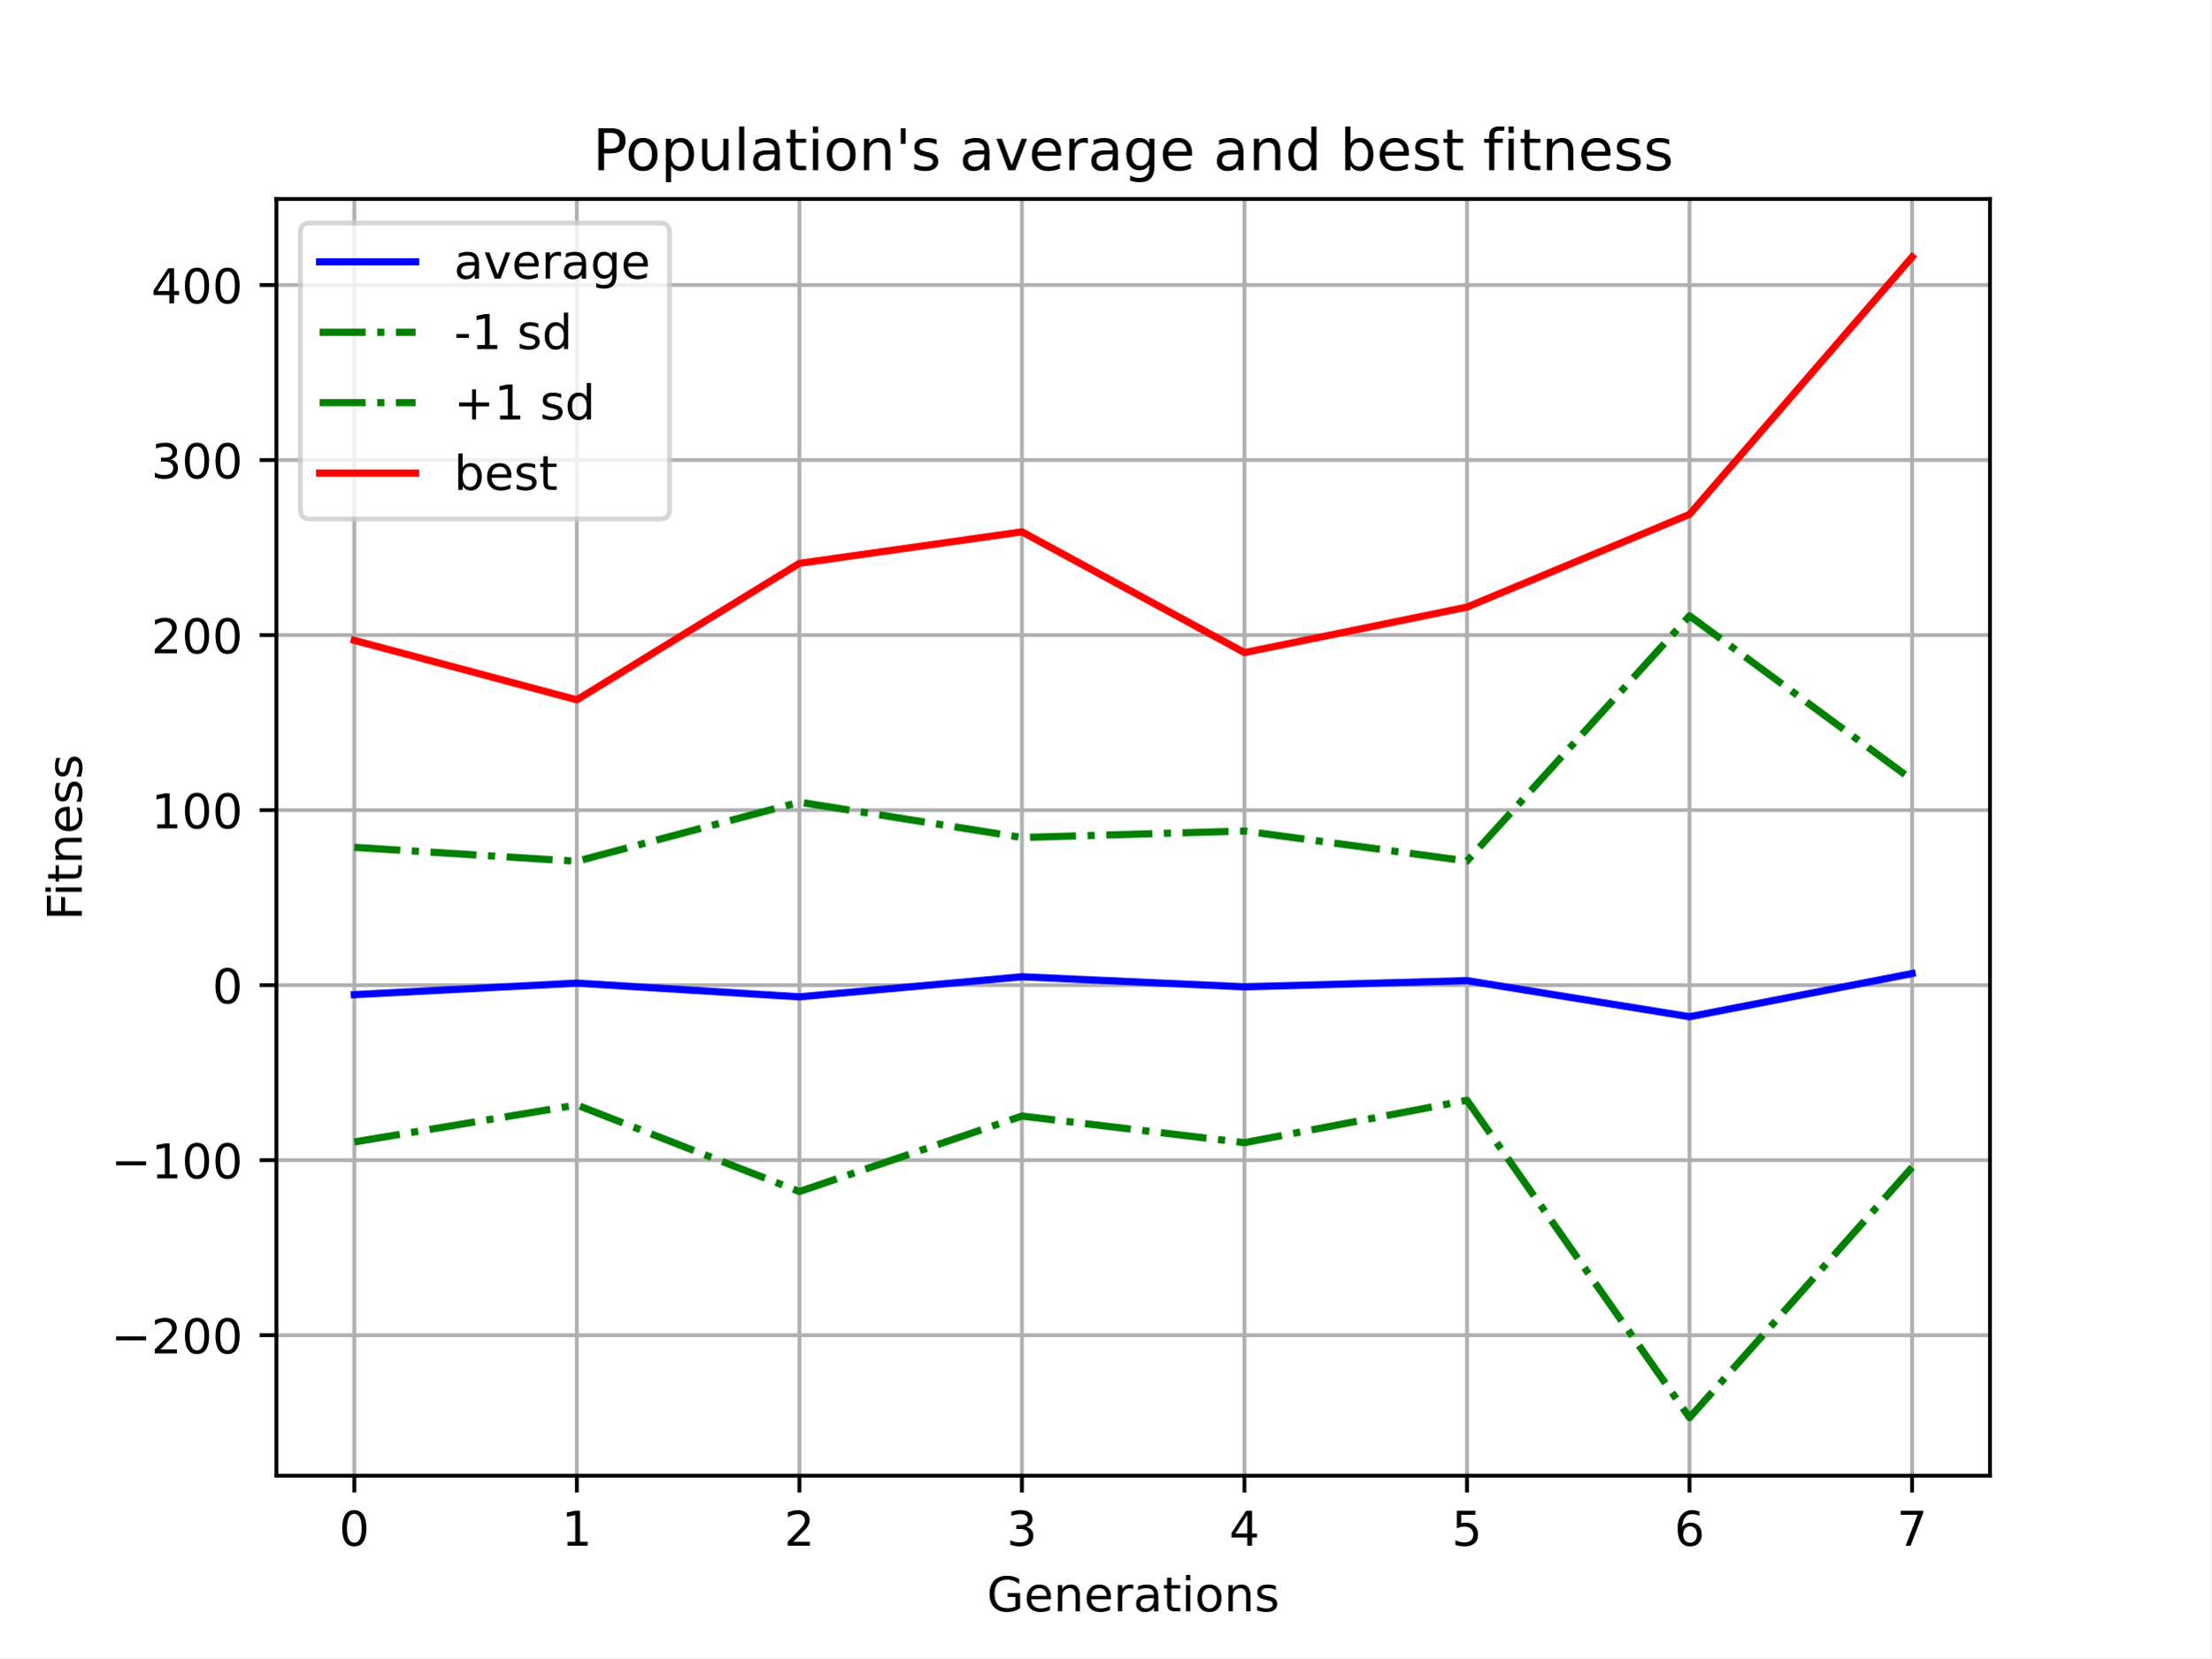
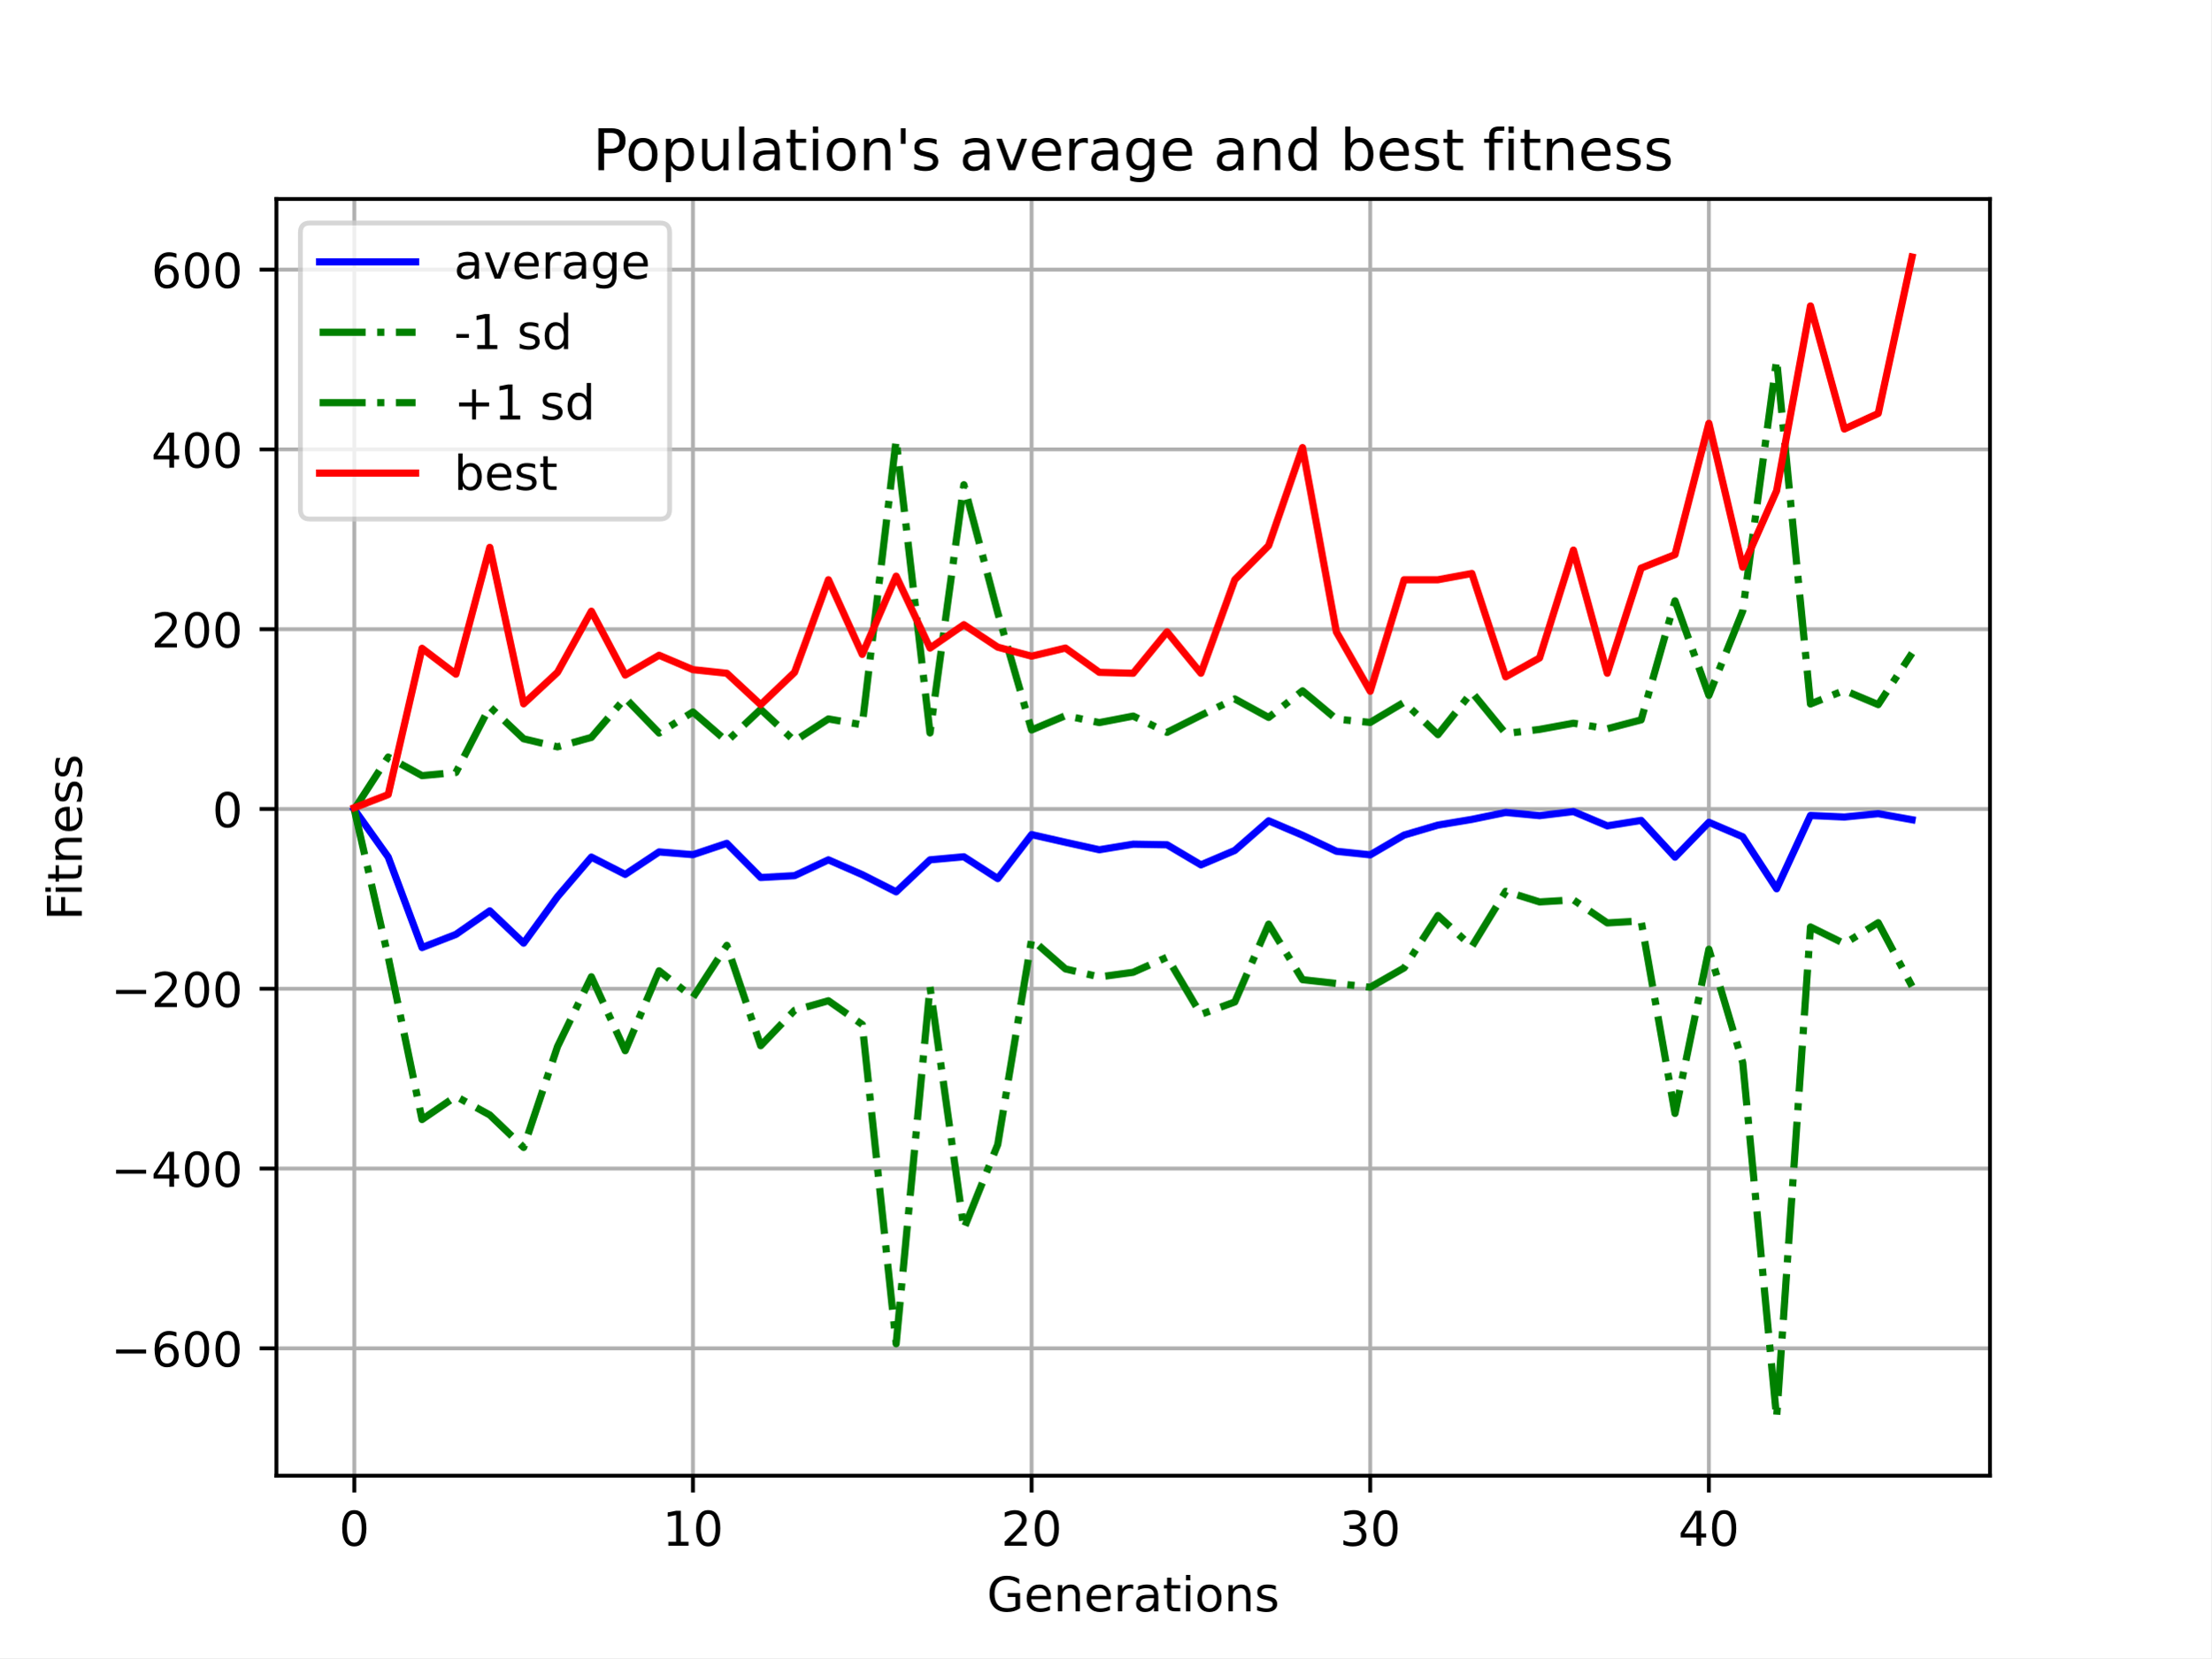
<svg xmlns="http://www.w3.org/2000/svg" xmlns:xlink="http://www.w3.org/1999/xlink" width="460.8pt" height="345.6pt" viewBox="0 0 460.8 345.6" version="1.1">
  <defs>
    <style type="text/css">*{stroke-linejoin: round; stroke-linecap: butt}</style>
  </defs>
  <g id="figure_1">
    <g id="patch_1">
      <path d="M 0 345.6  L 460.8 345.6  L 460.8 0  L 0 0  z " style="fill: #ffffff" />
    </g>
    <g id="axes_1">
      <g id="patch_2">
        <path d="M 57.6 307.584  L 414.72 307.584  L 414.72 41.472  L 57.6 41.472  z " style="fill: #ffffff" />
      </g>
      <g id="matplotlib.axis_1">
        <g id="xtick_1">
          <g id="line2d_1">
-             <path d="M 73.833 307.584  L 73.833 41.472  " clip-path="url(#pf010089729)" style="fill: none; stroke: #b0b0b0; stroke-width: 0.8; stroke-linecap: square" />
+             <path d="M 73.833 307.584  L 73.833 41.472  " clip-path="url(#pc2c3beed06)" style="fill: none; stroke: #b0b0b0; stroke-width: 0.8; stroke-linecap: square" />
          </g>
          <g id="line2d_2">
            <defs>
-               <path id="m07a73b6339" d="M 0 0  L 0 3.5  " style="stroke: #000000; stroke-width: 0.8" />
-             </defs>
-             <g>
-               <use xlink:href="#m07a73b6339" x="73.833" y="307.584" style="stroke: #000000; stroke-width: 0.8" />
+               <path id="m97ef031570" d="M 0 0  L 0 3.5  " style="stroke: #000000; stroke-width: 0.8" />
+             </defs>
+             <g>
+               <use xlink:href="#m97ef031570" x="73.833" y="307.584" style="stroke: #000000; stroke-width: 0.8" />
            </g>
          </g>
          <g id="text_1">
            <g transform="translate(70.65148 322.1824)scale(0.1 -0.1)">
              <defs>
                <path id="DejaVuSans-30" d="M 2034 4250  Q 1547 4250 1301 3770  Q 1056 3291 1056 2328  Q 1056 1369 1301 889  Q 1547 409 2034 409  Q 2525 409 2770 889  Q 3016 1369 3016 2328  Q 3016 3291 2770 3770  Q 2525 4250 2034 4250  z M 2034 4750  Q 2819 4750 3233 4129  Q 3647 3509 3647 2328  Q 3647 1150 3233 529  Q 2819 -91 2034 -91  Q 1250 -91 836 529  Q 422 1150 422 2328  Q 422 3509 836 4129  Q 1250 4750 2034 4750  z " transform="scale(0.015625)" />
              </defs>
              <use xlink:href="#DejaVuSans-30" />
            </g>
          </g>
        </g>
        <g id="xtick_2">
          <g id="line2d_3">
-             <path d="M 120.212 307.584  L 120.212 41.472  " clip-path="url(#pf010089729)" style="fill: none; stroke: #b0b0b0; stroke-width: 0.8; stroke-linecap: square" />
+             <path d="M 144.41 307.584  L 144.41 41.472  " clip-path="url(#pc2c3beed06)" style="fill: none; stroke: #b0b0b0; stroke-width: 0.8; stroke-linecap: square" />
          </g>
          <g id="line2d_4">
            <g>
-               <use xlink:href="#m07a73b6339" x="120.212" y="307.584" style="stroke: #000000; stroke-width: 0.8" />
+               <use xlink:href="#m97ef031570" x="144.41" y="307.584" style="stroke: #000000; stroke-width: 0.8" />
            </g>
          </g>
          <g id="text_2">
-             <g transform="translate(117.0307 322.1824)scale(0.1 -0.1)">
+             <g transform="translate(138.0473 322.1824)scale(0.1 -0.1)">
              <defs>
                <path id="DejaVuSans-31" d="M 794 531  L 1825 531  L 1825 4091  L 703 3866  L 703 4441  L 1819 4666  L 2450 4666  L 2450 531  L 3481 531  L 3481 0  L 794 0  L 794 531  z " transform="scale(0.015625)" />
              </defs>
              <use xlink:href="#DejaVuSans-31" />
+               <use xlink:href="#DejaVuSans-30" x="63.623" />
            </g>
          </g>
        </g>
        <g id="xtick_3">
          <g id="line2d_5">
-             <path d="M 166.591 307.584  L 166.591 41.472  " clip-path="url(#pf010089729)" style="fill: none; stroke: #b0b0b0; stroke-width: 0.8; stroke-linecap: square" />
+             <path d="M 214.987 307.584  L 214.987 41.472  " clip-path="url(#pc2c3beed06)" style="fill: none; stroke: #b0b0b0; stroke-width: 0.8; stroke-linecap: square" />
          </g>
          <g id="line2d_6">
            <g>
-               <use xlink:href="#m07a73b6339" x="166.591" y="307.584" style="stroke: #000000; stroke-width: 0.8" />
+               <use xlink:href="#m97ef031570" x="214.987" y="307.584" style="stroke: #000000; stroke-width: 0.8" />
            </g>
          </g>
          <g id="text_3">
-             <g transform="translate(163.4099 322.1824)scale(0.1 -0.1)">
+             <g transform="translate(208.6244 322.1824)scale(0.1 -0.1)">
              <defs>
                <path id="DejaVuSans-32" d="M 1228 531  L 3431 531  L 3431 0  L 469 0  L 469 531  Q 828 903 1448 1529  Q 2069 2156 2228 2338  Q 2531 2678 2651 2914  Q 2772 3150 2772 3378  Q 2772 3750 2511 3984  Q 2250 4219 1831 4219  Q 1534 4219 1204 4116  Q 875 4013 500 3803  L 500 4441  Q 881 4594 1212 4672  Q 1544 4750 1819 4750  Q 2544 4750 2975 4387  Q 3406 4025 3406 3419  Q 3406 3131 3298 2873  Q 3191 2616 2906 2266  Q 2828 2175 2409 1742  Q 1991 1309 1228 531  z " transform="scale(0.015625)" />
              </defs>
              <use xlink:href="#DejaVuSans-32" />
+               <use xlink:href="#DejaVuSans-30" x="63.623" />
            </g>
          </g>
        </g>
        <g id="xtick_4">
          <g id="line2d_7">
-             <path d="M 212.97 307.584  L 212.97 41.472  " clip-path="url(#pf010089729)" style="fill: none; stroke: #b0b0b0; stroke-width: 0.8; stroke-linecap: square" />
+             <path d="M 285.564 307.584  L 285.564 41.472  " clip-path="url(#pc2c3beed06)" style="fill: none; stroke: #b0b0b0; stroke-width: 0.8; stroke-linecap: square" />
          </g>
          <g id="line2d_8">
            <g>
-               <use xlink:href="#m07a73b6339" x="212.97" y="307.584" style="stroke: #000000; stroke-width: 0.8" />
+               <use xlink:href="#m97ef031570" x="285.564" y="307.584" style="stroke: #000000; stroke-width: 0.8" />
            </g>
          </g>
          <g id="text_4">
-             <g transform="translate(209.7891 322.1824)scale(0.1 -0.1)">
+             <g transform="translate(279.2015 322.1824)scale(0.1 -0.1)">
              <defs>
                <path id="DejaVuSans-33" d="M 2597 2516  Q 3050 2419 3304 2112  Q 3559 1806 3559 1356  Q 3559 666 3084 287  Q 2609 -91 1734 -91  Q 1441 -91 1130 -33  Q 819 25 488 141  L 488 750  Q 750 597 1062 519  Q 1375 441 1716 441  Q 2309 441 2620 675  Q 2931 909 2931 1356  Q 2931 1769 2642 2001  Q 2353 2234 1838 2234  L 1294 2234  L 1294 2753  L 1863 2753  Q 2328 2753 2575 2939  Q 2822 3125 2822 3475  Q 2822 3834 2567 4026  Q 2313 4219 1838 4219  Q 1578 4219 1281 4162  Q 984 4106 628 3988  L 628 4550  Q 988 4650 1302 4700  Q 1616 4750 1894 4750  Q 2613 4750 3031 4423  Q 3450 4097 3450 3541  Q 3450 3153 3228 2886  Q 3006 2619 2597 2516  z " transform="scale(0.015625)" />
              </defs>
              <use xlink:href="#DejaVuSans-33" />
+               <use xlink:href="#DejaVuSans-30" x="63.623" />
            </g>
          </g>
        </g>
        <g id="xtick_5">
          <g id="line2d_9">
-             <path d="M 259.35 307.584  L 259.35 41.472  " clip-path="url(#pf010089729)" style="fill: none; stroke: #b0b0b0; stroke-width: 0.8; stroke-linecap: square" />
+             <path d="M 356.141 307.584  L 356.141 41.472  " clip-path="url(#pc2c3beed06)" style="fill: none; stroke: #b0b0b0; stroke-width: 0.8; stroke-linecap: square" />
          </g>
          <g id="line2d_10">
            <g>
-               <use xlink:href="#m07a73b6339" x="259.35" y="307.584" style="stroke: #000000; stroke-width: 0.8" />
+               <use xlink:href="#m97ef031570" x="356.141" y="307.584" style="stroke: #000000; stroke-width: 0.8" />
            </g>
          </g>
          <g id="text_5">
-             <g transform="translate(256.1684 322.1824)scale(0.1 -0.1)">
+             <g transform="translate(349.7785 322.1824)scale(0.1 -0.1)">
              <defs>
                <path id="DejaVuSans-34" d="M 2419 4116  L 825 1625  L 2419 1625  L 2419 4116  z M 2253 4666  L 3047 4666  L 3047 1625  L 3713 1625  L 3713 1100  L 3047 1100  L 3047 0  L 2419 0  L 2419 1100  L 313 1100  L 313 1709  L 2253 4666  z " transform="scale(0.015625)" />
              </defs>
              <use xlink:href="#DejaVuSans-34" />
-             </g>
-           </g>
-         </g>
-         <g id="xtick_6">
-           <g id="line2d_11">
-             <path d="M 305.729 307.584  L 305.729 41.472  " clip-path="url(#pf010089729)" style="fill: none; stroke: #b0b0b0; stroke-width: 0.8; stroke-linecap: square" />
-           </g>
-           <g id="line2d_12">
-             <g>
-               <use xlink:href="#m07a73b6339" x="305.729" y="307.584" style="stroke: #000000; stroke-width: 0.8" />
-             </g>
-           </g>
-           <g id="text_6">
-             <g transform="translate(302.5476 322.1824)scale(0.1 -0.1)">
-               <defs>
-                 <path id="DejaVuSans-35" d="M 691 4666  L 3169 4666  L 3169 4134  L 1269 4134  L 1269 2991  Q 1406 3038 1543 3061  Q 1681 3084 1819 3084  Q 2600 3084 3056 2656  Q 3513 2228 3513 1497  Q 3513 744 3044 326  Q 2575 -91 1722 -91  Q 1428 -91 1123 -41  Q 819 9 494 109  L 494 744  Q 775 591 1075 516  Q 1375 441 1709 441  Q 2250 441 2565 725  Q 2881 1009 2881 1497  Q 2881 1984 2565 2268  Q 2250 2553 1709 2553  Q 1456 2553 1204 2497  Q 953 2441 691 2322  L 691 4666  z " transform="scale(0.015625)" />
-               </defs>
-               <use xlink:href="#DejaVuSans-35" />
-             </g>
-           </g>
-         </g>
-         <g id="xtick_7">
-           <g id="line2d_13">
-             <path d="M 352.108 307.584  L 352.108 41.472  " clip-path="url(#pf010089729)" style="fill: none; stroke: #b0b0b0; stroke-width: 0.8; stroke-linecap: square" />
-           </g>
-           <g id="line2d_14">
-             <g>
-               <use xlink:href="#m07a73b6339" x="352.108" y="307.584" style="stroke: #000000; stroke-width: 0.8" />
-             </g>
-           </g>
-           <g id="text_7">
-             <g transform="translate(348.9268 322.1824)scale(0.1 -0.1)">
-               <defs>
-                 <path id="DejaVuSans-36" d="M 2113 2584  Q 1688 2584 1439 2293  Q 1191 2003 1191 1497  Q 1191 994 1439 701  Q 1688 409 2113 409  Q 2538 409 2786 701  Q 3034 994 3034 1497  Q 3034 2003 2786 2293  Q 2538 2584 2113 2584  z M 3366 4563  L 3366 3988  Q 3128 4100 2886 4159  Q 2644 4219 2406 4219  Q 1781 4219 1451 3797  Q 1122 3375 1075 2522  Q 1259 2794 1537 2939  Q 1816 3084 2150 3084  Q 2853 3084 3261 2657  Q 3669 2231 3669 1497  Q 3669 778 3244 343  Q 2819 -91 2113 -91  Q 1303 -91 875 529  Q 447 1150 447 2328  Q 447 3434 972 4092  Q 1497 4750 2381 4750  Q 2619 4750 2861 4703  Q 3103 4656 3366 4563  z " transform="scale(0.015625)" />
-               </defs>
-               <use xlink:href="#DejaVuSans-36" />
-             </g>
-           </g>
-         </g>
-         <g id="xtick_8">
-           <g id="line2d_15">
-             <path d="M 398.487 307.584  L 398.487 41.472  " clip-path="url(#pf010089729)" style="fill: none; stroke: #b0b0b0; stroke-width: 0.8; stroke-linecap: square" />
-           </g>
-           <g id="line2d_16">
-             <g>
-               <use xlink:href="#m07a73b6339" x="398.487" y="307.584" style="stroke: #000000; stroke-width: 0.8" />
-             </g>
-           </g>
-           <g id="text_8">
-             <g transform="translate(395.306 322.1824)scale(0.1 -0.1)">
-               <defs>
-                 <path id="DejaVuSans-37" d="M 525 4666  L 3525 4666  L 3525 4397  L 1831 0  L 1172 0  L 2766 4134  L 525 4134  L 525 4666  z " transform="scale(0.015625)" />
-               </defs>
-               <use xlink:href="#DejaVuSans-37" />
-             </g>
-           </g>
-         </g>
-         <g id="text_9">
+               <use xlink:href="#DejaVuSans-30" x="63.623" />
+             </g>
+           </g>
+         </g>
+         <g id="text_6">
          <g transform="translate(205.6623 335.8606)scale(0.1 -0.1)">
            <defs>
              <path id="DejaVuSans-47" d="M 3809 666  L 3809 1919  L 2778 1919  L 2778 2438  L 4434 2438  L 4434 434  Q 4069 175 3628 42  Q 3188 -91 2688 -91  Q 1594 -91 976 548  Q 359 1188 359 2328  Q 359 3472 976 4111  Q 1594 4750 2688 4750  Q 3144 4750 3555 4637  Q 3966 4525 4313 4306  L 4313 3634  Q 3963 3931 3569 4081  Q 3175 4231 2741 4231  Q 1884 4231 1454 3753  Q 1025 3275 1025 2328  Q 1025 1384 1454 906  Q 1884 428 2741 428  Q 3075 428 3337 486  Q 3600 544 3809 666  z " transform="scale(0.015625)" />
              <path id="DejaVuSans-65" d="M 3597 1894  L 3597 1613  L 953 1613  Q 991 1019 1311 708  Q 1631 397 2203 397  Q 2534 397 2845 478  Q 3156 559 3463 722  L 3463 178  Q 3153 47 2828 -22  Q 2503 -91 2169 -91  Q 1331 -91 842 396  Q 353 884 353 1716  Q 353 2575 817 3079  Q 1281 3584 2069 3584  Q 2775 3584 3186 3129  Q 3597 2675 3597 1894  z M 3022 2063  Q 3016 2534 2758 2815  Q 2500 3097 2075 3097  Q 1594 3097 1305 2825  Q 1016 2553 972 2059  L 3022 2063  z " transform="scale(0.015625)" />
              <path id="DejaVuSans-6e" d="M 3513 2113  L 3513 0  L 2938 0  L 2938 2094  Q 2938 2591 2744 2837  Q 2550 3084 2163 3084  Q 1697 3084 1428 2787  Q 1159 2491 1159 1978  L 1159 0  L 581 0  L 581 3500  L 1159 3500  L 1159 2956  Q 1366 3272 1645 3428  Q 1925 3584 2291 3584  Q 2894 3584 3203 3211  Q 3513 2838 3513 2113  z " transform="scale(0.015625)" />
              <path id="DejaVuSans-72" d="M 2631 2963  Q 2534 3019 2420 3045  Q 2306 3072 2169 3072  Q 1681 3072 1420 2755  Q 1159 2438 1159 1844  L 1159 0  L 581 0  L 581 3500  L 1159 3500  L 1159 2956  Q 1341 3275 1631 3429  Q 1922 3584 2338 3584  Q 2397 3584 2469 3576  Q 2541 3569 2628 3553  L 2631 2963  z " transform="scale(0.015625)" />
              <path id="DejaVuSans-61" d="M 2194 1759  Q 1497 1759 1228 1600  Q 959 1441 959 1056  Q 959 750 1161 570  Q 1363 391 1709 391  Q 2188 391 2477 730  Q 2766 1069 2766 1631  L 2766 1759  L 2194 1759  z M 3341 1997  L 3341 0  L 2766 0  L 2766 531  Q 2569 213 2275 61  Q 1981 -91 1556 -91  Q 1019 -91 701 211  Q 384 513 384 1019  Q 384 1609 779 1909  Q 1175 2209 1959 2209  L 2766 2209  L 2766 2266  Q 2766 2663 2505 2880  Q 2244 3097 1772 3097  Q 1472 3097 1187 3025  Q 903 2953 641 2809  L 641 3341  Q 956 3463 1253 3523  Q 1550 3584 1831 3584  Q 2591 3584 2966 3190  Q 3341 2797 3341 1997  z " transform="scale(0.015625)" />
              <path id="DejaVuSans-74" d="M 1172 4494  L 1172 3500  L 2356 3500  L 2356 3053  L 1172 3053  L 1172 1153  Q 1172 725 1289 603  Q 1406 481 1766 481  L 2356 481  L 2356 0  L 1766 0  Q 1100 0 847 248  Q 594 497 594 1153  L 594 3053  L 172 3053  L 172 3500  L 594 3500  L 594 4494  L 1172 4494  z " transform="scale(0.015625)" />
              <path id="DejaVuSans-69" d="M 603 3500  L 1178 3500  L 1178 0  L 603 0  L 603 3500  z M 603 4863  L 1178 4863  L 1178 4134  L 603 4134  L 603 4863  z " transform="scale(0.015625)" />
              <path id="DejaVuSans-6f" d="M 1959 3097  Q 1497 3097 1228 2736  Q 959 2375 959 1747  Q 959 1119 1226 758  Q 1494 397 1959 397  Q 2419 397 2687 759  Q 2956 1122 2956 1747  Q 2956 2369 2687 2733  Q 2419 3097 1959 3097  z M 1959 3584  Q 2709 3584 3137 3096  Q 3566 2609 3566 1747  Q 3566 888 3137 398  Q 2709 -91 1959 -91  Q 1206 -91 779 398  Q 353 888 353 1747  Q 353 2609 779 3096  Q 1206 3584 1959 3584  z " transform="scale(0.015625)" />
              <path id="DejaVuSans-73" d="M 2834 3397  L 2834 2853  Q 2591 2978 2328 3040  Q 2066 3103 1784 3103  Q 1356 3103 1142 2972  Q 928 2841 928 2578  Q 928 2378 1081 2264  Q 1234 2150 1697 2047  L 1894 2003  Q 2506 1872 2764 1633  Q 3022 1394 3022 966  Q 3022 478 2636 193  Q 2250 -91 1575 -91  Q 1294 -91 989 -36  Q 684 19 347 128  L 347 722  Q 666 556 975 473  Q 1284 391 1588 391  Q 1994 391 2212 530  Q 2431 669 2431 922  Q 2431 1156 2273 1281  Q 2116 1406 1581 1522  L 1381 1569  Q 847 1681 609 1914  Q 372 2147 372 2553  Q 372 3047 722 3315  Q 1072 3584 1716 3584  Q 2034 3584 2315 3537  Q 2597 3491 2834 3397  z " transform="scale(0.015625)" />
            </defs>
            <use xlink:href="#DejaVuSans-47" />
            <use xlink:href="#DejaVuSans-65" x="77.49" />
            <use xlink:href="#DejaVuSans-6e" x="139.014" />
            <use xlink:href="#DejaVuSans-65" x="202.393" />
            <use xlink:href="#DejaVuSans-72" x="263.916" />
            <use xlink:href="#DejaVuSans-61" x="305.029" />
            <use xlink:href="#DejaVuSans-74" x="366.309" />
            <use xlink:href="#DejaVuSans-69" x="405.518" />
            <use xlink:href="#DejaVuSans-6f" x="433.301" />
            <use xlink:href="#DejaVuSans-6e" x="494.482" />
            <use xlink:href="#DejaVuSans-73" x="557.861" />
          </g>
        </g>
      </g>
      <g id="matplotlib.axis_2">
        <g id="ytick_1">
-           <g id="line2d_17">
-             <path d="M 57.6 278.298  L 414.72 278.298  " clip-path="url(#pf010089729)" style="fill: none; stroke: #b0b0b0; stroke-width: 0.8; stroke-linecap: square" />
-           </g>
-           <g id="line2d_18">
-             <defs>
-               <path id="m3a9449337f" d="M 0 0  L -3.5 0  " style="stroke: #000000; stroke-width: 0.8" />
-             </defs>
-             <g>
-               <use xlink:href="#m3a9449337f" x="57.6" y="278.298" style="stroke: #000000; stroke-width: 0.8" />
-             </g>
-           </g>
-           <g id="text_10">
-             <g transform="translate(23.13281 282.0972)scale(0.1 -0.1)">
+           <g id="line2d_11">
+             <path d="M 57.6 281.04  L 414.72 281.04  " clip-path="url(#pc2c3beed06)" style="fill: none; stroke: #b0b0b0; stroke-width: 0.8; stroke-linecap: square" />
+           </g>
+           <g id="line2d_12">
+             <defs>
+               <path id="m79d1485f8b" d="M 0 0  L -3.5 0  " style="stroke: #000000; stroke-width: 0.8" />
+             </defs>
+             <g>
+               <use xlink:href="#m79d1485f8b" x="57.6" y="281.04" style="stroke: #000000; stroke-width: 0.8" />
+             </g>
+           </g>
+           <g id="text_7">
+             <g transform="translate(23.13281 284.8397)scale(0.1 -0.1)">
              <defs>
                <path id="DejaVuSans-2212" d="M 678 2272  L 4684 2272  L 4684 1741  L 678 1741  L 678 2272  z " transform="scale(0.015625)" />
-               </defs>
+                 <path id="DejaVuSans-36" d="M 2113 2584  Q 1688 2584 1439 2293  Q 1191 2003 1191 1497  Q 1191 994 1439 701  Q 1688 409 2113 409  Q 2538 409 2786 701  Q 3034 994 3034 1497  Q 3034 2003 2786 2293  Q 2538 2584 2113 2584  z M 3366 4563  L 3366 3988  Q 3128 4100 2886 4159  Q 2644 4219 2406 4219  Q 1781 4219 1451 3797  Q 1122 3375 1075 2522  Q 1259 2794 1537 2939  Q 1816 3084 2150 3084  Q 2853 3084 3261 2657  Q 3669 2231 3669 1497  Q 3669 778 3244 343  Q 2819 -91 2113 -91  Q 1303 -91 875 529  Q 447 1150 447 2328  Q 447 3434 972 4092  Q 1497 4750 2381 4750  Q 2619 4750 2861 4703  Q 3103 4656 3366 4563  z " transform="scale(0.015625)" />
+               </defs>
+               <use xlink:href="#DejaVuSans-2212" />
+               <use xlink:href="#DejaVuSans-36" x="83.789" />
+               <use xlink:href="#DejaVuSans-30" x="147.412" />
+               <use xlink:href="#DejaVuSans-30" x="211.035" />
+             </g>
+           </g>
+         </g>
+         <g id="ytick_2">
+           <g id="line2d_13">
+             <path d="M 57.6 243.566  L 414.72 243.566  " clip-path="url(#pc2c3beed06)" style="fill: none; stroke: #b0b0b0; stroke-width: 0.8; stroke-linecap: square" />
+           </g>
+           <g id="line2d_14">
+             <g>
+               <use xlink:href="#m79d1485f8b" x="57.6" y="243.566" style="stroke: #000000; stroke-width: 0.8" />
+             </g>
+           </g>
+           <g id="text_8">
+             <g transform="translate(23.13281 247.3648)scale(0.1 -0.1)">
+               <use xlink:href="#DejaVuSans-2212" />
+               <use xlink:href="#DejaVuSans-34" x="83.789" />
+               <use xlink:href="#DejaVuSans-30" x="147.412" />
+               <use xlink:href="#DejaVuSans-30" x="211.035" />
+             </g>
+           </g>
+         </g>
+         <g id="ytick_3">
+           <g id="line2d_15">
+             <path d="M 57.6 206.091  L 414.72 206.091  " clip-path="url(#pc2c3beed06)" style="fill: none; stroke: #b0b0b0; stroke-width: 0.8; stroke-linecap: square" />
+           </g>
+           <g id="line2d_16">
+             <g>
+               <use xlink:href="#m79d1485f8b" x="57.6" y="206.091" style="stroke: #000000; stroke-width: 0.8" />
+             </g>
+           </g>
+           <g id="text_9">
+             <g transform="translate(23.13281 209.8899)scale(0.1 -0.1)">
              <use xlink:href="#DejaVuSans-2212" />
              <use xlink:href="#DejaVuSans-32" x="83.789" />
              <use xlink:href="#DejaVuSans-30" x="147.412" />
              <use xlink:href="#DejaVuSans-30" x="211.035" />
            </g>
          </g>
        </g>
-         <g id="ytick_2">
+         <g id="ytick_4">
+           <g id="line2d_17">
+             <path d="M 57.6 168.616  L 414.72 168.616  " clip-path="url(#pc2c3beed06)" style="fill: none; stroke: #b0b0b0; stroke-width: 0.8; stroke-linecap: square" />
+           </g>
+           <g id="line2d_18">
+             <g>
+               <use xlink:href="#m79d1485f8b" x="57.6" y="168.616" style="stroke: #000000; stroke-width: 0.8" />
+             </g>
+           </g>
+           <g id="text_10">
+             <g transform="translate(44.2375 172.4151)scale(0.1 -0.1)">
+               <use xlink:href="#DejaVuSans-30" />
+             </g>
+           </g>
+         </g>
+         <g id="ytick_5">
          <g id="line2d_19">
-             <path d="M 57.6 241.816  L 414.72 241.816  " clip-path="url(#pf010089729)" style="fill: none; stroke: #b0b0b0; stroke-width: 0.8; stroke-linecap: square" />
+             <path d="M 57.6 131.141  L 414.72 131.141  " clip-path="url(#pc2c3beed06)" style="fill: none; stroke: #b0b0b0; stroke-width: 0.8; stroke-linecap: square" />
          </g>
          <g id="line2d_20">
            <g>
-               <use xlink:href="#m3a9449337f" x="57.6" y="241.816" style="stroke: #000000; stroke-width: 0.8" />
+               <use xlink:href="#m79d1485f8b" x="57.6" y="131.141" style="stroke: #000000; stroke-width: 0.8" />
            </g>
          </g>
          <g id="text_11">
-             <g transform="translate(23.13281 245.6151)scale(0.1 -0.1)">
-               <use xlink:href="#DejaVuSans-2212" />
-               <use xlink:href="#DejaVuSans-31" x="83.789" />
-               <use xlink:href="#DejaVuSans-30" x="147.412" />
-               <use xlink:href="#DejaVuSans-30" x="211.035" />
-             </g>
-           </g>
-         </g>
-         <g id="ytick_3">
+             <g transform="translate(31.5125 134.9402)scale(0.1 -0.1)">
+               <use xlink:href="#DejaVuSans-32" />
+               <use xlink:href="#DejaVuSans-30" x="63.623" />
+               <use xlink:href="#DejaVuSans-30" x="127.246" />
+             </g>
+           </g>
+         </g>
+         <g id="ytick_6">
          <g id="line2d_21">
-             <path d="M 57.6 205.334  L 414.72 205.334  " clip-path="url(#pf010089729)" style="fill: none; stroke: #b0b0b0; stroke-width: 0.8; stroke-linecap: square" />
+             <path d="M 57.6 93.666  L 414.72 93.666  " clip-path="url(#pc2c3beed06)" style="fill: none; stroke: #b0b0b0; stroke-width: 0.8; stroke-linecap: square" />
          </g>
          <g id="line2d_22">
            <g>
-               <use xlink:href="#m3a9449337f" x="57.6" y="205.334" style="stroke: #000000; stroke-width: 0.8" />
+               <use xlink:href="#m79d1485f8b" x="57.6" y="93.666" style="stroke: #000000; stroke-width: 0.8" />
            </g>
          </g>
          <g id="text_12">
-             <g transform="translate(44.2375 209.1329)scale(0.1 -0.1)">
-               <use xlink:href="#DejaVuSans-30" />
-             </g>
-           </g>
-         </g>
-         <g id="ytick_4">
+             <g transform="translate(31.5125 97.46533)scale(0.1 -0.1)">
+               <use xlink:href="#DejaVuSans-34" />
+               <use xlink:href="#DejaVuSans-30" x="63.623" />
+               <use xlink:href="#DejaVuSans-30" x="127.246" />
+             </g>
+           </g>
+         </g>
+         <g id="ytick_7">
          <g id="line2d_23">
-             <path d="M 57.6 168.852  L 414.72 168.852  " clip-path="url(#pf010089729)" style="fill: none; stroke: #b0b0b0; stroke-width: 0.8; stroke-linecap: square" />
+             <path d="M 57.6 56.191  L 414.72 56.191  " clip-path="url(#pc2c3beed06)" style="fill: none; stroke: #b0b0b0; stroke-width: 0.8; stroke-linecap: square" />
          </g>
          <g id="line2d_24">
            <g>
-               <use xlink:href="#m3a9449337f" x="57.6" y="168.852" style="stroke: #000000; stroke-width: 0.8" />
+               <use xlink:href="#m79d1485f8b" x="57.6" y="56.191" style="stroke: #000000; stroke-width: 0.8" />
            </g>
          </g>
          <g id="text_13">
-             <g transform="translate(31.5125 172.6508)scale(0.1 -0.1)">
-               <use xlink:href="#DejaVuSans-31" />
+             <g transform="translate(31.5125 59.99046)scale(0.1 -0.1)">
+               <use xlink:href="#DejaVuSans-36" />
              <use xlink:href="#DejaVuSans-30" x="63.623" />
              <use xlink:href="#DejaVuSans-30" x="127.246" />
            </g>
          </g>
        </g>
-         <g id="ytick_5">
-           <g id="line2d_25">
-             <path d="M 57.6 132.369  L 414.72 132.369  " clip-path="url(#pf010089729)" style="fill: none; stroke: #b0b0b0; stroke-width: 0.8; stroke-linecap: square" />
-           </g>
-           <g id="line2d_26">
-             <g>
-               <use xlink:href="#m3a9449337f" x="57.6" y="132.369" style="stroke: #000000; stroke-width: 0.8" />
-             </g>
-           </g>
-           <g id="text_14">
-             <g transform="translate(31.5125 136.1686)scale(0.1 -0.1)">
-               <use xlink:href="#DejaVuSans-32" />
-               <use xlink:href="#DejaVuSans-30" x="63.623" />
-               <use xlink:href="#DejaVuSans-30" x="127.246" />
-             </g>
-           </g>
-         </g>
-         <g id="ytick_6">
-           <g id="line2d_27">
-             <path d="M 57.6 95.887  L 414.72 95.887  " clip-path="url(#pf010089729)" style="fill: none; stroke: #b0b0b0; stroke-width: 0.8; stroke-linecap: square" />
-           </g>
-           <g id="line2d_28">
-             <g>
-               <use xlink:href="#m3a9449337f" x="57.6" y="95.887" style="stroke: #000000; stroke-width: 0.8" />
-             </g>
-           </g>
-           <g id="text_15">
-             <g transform="translate(31.5125 99.6865)scale(0.1 -0.1)">
-               <use xlink:href="#DejaVuSans-33" />
-               <use xlink:href="#DejaVuSans-30" x="63.623" />
-               <use xlink:href="#DejaVuSans-30" x="127.246" />
-             </g>
-           </g>
-         </g>
-         <g id="ytick_7">
-           <g id="line2d_29">
-             <path d="M 57.6 59.405  L 414.72 59.405  " clip-path="url(#pf010089729)" style="fill: none; stroke: #b0b0b0; stroke-width: 0.8; stroke-linecap: square" />
-           </g>
-           <g id="line2d_30">
-             <g>
-               <use xlink:href="#m3a9449337f" x="57.6" y="59.405" style="stroke: #000000; stroke-width: 0.8" />
-             </g>
-           </g>
-           <g id="text_16">
-             <g transform="translate(31.5125 63.20436)scale(0.1 -0.1)">
-               <use xlink:href="#DejaVuSans-34" />
-               <use xlink:href="#DejaVuSans-30" x="63.623" />
-               <use xlink:href="#DejaVuSans-30" x="127.246" />
-             </g>
-           </g>
-         </g>
-         <g id="text_17">
+         <g id="text_14">
          <g transform="translate(17.05313 191.8452)rotate(-90)scale(0.1 -0.1)">
            <defs>
              <path id="DejaVuSans-46" d="M 628 4666  L 3309 4666  L 3309 4134  L 1259 4134  L 1259 2759  L 3109 2759  L 3109 2228  L 1259 2228  L 1259 0  L 628 0  L 628 4666  z " transform="scale(0.015625)" />
            </defs>
            <use xlink:href="#DejaVuSans-46" />
            <use xlink:href="#DejaVuSans-69" x="50.27" />
            <use xlink:href="#DejaVuSans-74" x="78.053" />
            <use xlink:href="#DejaVuSans-6e" x="117.262" />
            <use xlink:href="#DejaVuSans-65" x="180.641" />
            <use xlink:href="#DejaVuSans-73" x="242.164" />
            <use xlink:href="#DejaVuSans-73" x="294.264" />
          </g>
        </g>
      </g>
-       <g id="line2d_31">
-         <path d="M 73.833 207.318  L 120.212 204.916  L 166.591 207.774  L 212.97 203.592  L 259.35 205.691  L 305.729 204.397  L 352.108 211.922  L 398.487 202.918  " clip-path="url(#pf010089729)" style="fill: none; stroke: #0000ff; stroke-width: 1.5; stroke-linecap: square" />
-       </g>
-       <g id="line2d_32">
-         <path d="M 73.833 238.022  L 120.212 230.315  L 166.591 248.356  L 212.97 232.624  L 259.35 238.174  L 305.729 229.337  L 352.108 295.488  L 398.487 243.3  " clip-path="url(#pf010089729)" style="fill: none; stroke-dasharray: 9.6,2.4,1.5,2.4; stroke-dashoffset: 0; stroke: #008000; stroke-width: 1.5" />
-       </g>
-       <g id="line2d_33">
-         <path d="M 73.833 176.614  L 120.212 179.517  L 166.591 167.192  L 212.97 174.56  L 259.35 173.208  L 305.729 179.458  L 352.108 128.355  L 398.487 162.535  " clip-path="url(#pf010089729)" style="fill: none; stroke-dasharray: 9.6,2.4,1.5,2.4; stroke-dashoffset: 0; stroke: #008000; stroke-width: 1.5" />
-       </g>
-       <g id="line2d_34">
-         <path d="M 73.833 133.464  L 120.212 145.868  L 166.591 117.412  L 212.97 110.845  L 259.35 136.018  L 305.729 126.532  L 352.108 107.197  L 398.487 53.568  " clip-path="url(#pf010089729)" style="fill: none; stroke: #ff0000; stroke-width: 1.5; stroke-linecap: square" />
+       <g id="line2d_25">
+         <path d="M 73.833 168.718  L 80.89 178.619  L 87.948 197.504  L 95.006 194.762  L 102.064 189.853  L 109.121 196.579  L 116.179 186.899  L 123.237 178.648  L 130.294 182.25  L 137.352 177.568  L 144.41 178.14  L 151.468 175.78  L 158.525 182.902  L 165.583 182.516  L 172.641 179.217  L 179.698 182.308  L 186.756 185.885  L 193.814 179.219  L 200.871 178.577  L 207.929 183.127  L 214.987 173.956  L 222.045 175.559  L 229.102 177.115  L 236.16 175.955  L 243.218 176.079  L 250.275 180.263  L 257.333 177.26  L 264.391 171.082  L 271.449 174.09  L 278.506 177.432  L 285.564 178.174  L 292.622 174.056  L 299.679 171.973  L 306.737 170.787  L 313.795 169.336  L 320.852 170.008  L 327.91 169.153  L 334.968 172.128  L 342.026 171  L 349.083 178.656  L 356.141 171.394  L 363.199 174.418  L 370.256 185.244  L 377.314 169.969  L 384.372 170.291  L 391.43 169.591  L 398.487 170.859  " clip-path="url(#pc2c3beed06)" style="fill: none; stroke: #0000ff; stroke-width: 1.5; stroke-linecap: square" />
+       </g>
+       <g id="line2d_26">
+         <path d="M 73.833 168.766  L 80.89 199.447  L 87.948 233.347  L 95.006 228.519  L 102.064 232.393  L 109.121 239.167  L 116.179 218.134  L 123.237 203.596  L 130.294 219.002  L 137.352 202.347  L 144.41 207.889  L 151.468 197.05  L 158.525 217.962  L 165.583 210.589  L 172.641 208.589  L 179.698 213.54  L 186.756 280.081  L 193.814 205.674  L 200.871 256.122  L 207.929 238.554  L 214.987 195.769  L 222.045 201.955  L 229.102 203.624  L 236.16 202.656  L 243.218 199.51  L 250.275 211.431  L 257.333 208.843  L 264.391 192.628  L 271.449 204.193  L 278.506 204.984  L 285.564 205.775  L 292.622 201.742  L 299.679 190.828  L 306.737 197.309  L 313.795 185.778  L 320.852 187.987  L 327.91 187.568  L 334.968 192.365  L 342.026 191.957  L 349.083 232.077  L 356.141 197.854  L 363.199 221.496  L 370.256 295.488  L 377.314 193.211  L 384.372 196.69  L 391.43 192.321  L 398.487 205.587  " clip-path="url(#pc2c3beed06)" style="fill: none; stroke-dasharray: 9.6,2.4,1.5,2.4; stroke-dashoffset: 0; stroke: #008000; stroke-width: 1.5" />
+       </g>
+       <g id="line2d_27">
+         <path d="M 73.833 168.671  L 80.89 157.792  L 87.948 161.662  L 95.006 161.006  L 102.064 147.312  L 109.121 153.99  L 116.179 155.665  L 123.237 153.699  L 130.294 145.497  L 137.352 152.788  L 144.41 148.392  L 151.468 154.51  L 158.525 147.841  L 165.583 154.442  L 172.641 149.845  L 179.698 151.076  L 186.756 91.688  L 193.814 152.764  L 200.871 101.032  L 207.929 127.701  L 214.987 152.143  L 222.045 149.163  L 229.102 150.607  L 236.16 149.254  L 243.218 152.649  L 250.275 149.095  L 257.333 145.677  L 264.391 149.535  L 271.449 143.987  L 278.506 149.88  L 285.564 150.572  L 292.622 146.37  L 299.679 153.119  L 306.737 144.265  L 313.795 152.895  L 320.852 152.028  L 327.91 150.738  L 334.968 151.89  L 342.026 150.043  L 349.083 125.234  L 356.141 144.935  L 363.199 127.339  L 370.256 74.999  L 377.314 146.727  L 384.372 143.891  L 391.43 146.861  L 398.487 136.132  " clip-path="url(#pc2c3beed06)" style="fill: none; stroke-dasharray: 9.6,2.4,1.5,2.4; stroke-dashoffset: 0; stroke: #008000; stroke-width: 1.5" />
+       </g>
+       <g id="line2d_28">
+         <path d="M 73.833 168.354  L 80.89 165.618  L 87.948 135.132  L 95.006 140.51  L 102.064 114.09  L 109.121 146.693  L 116.179 140.135  L 123.237 127.393  L 130.294 140.697  L 137.352 136.575  L 144.41 139.573  L 151.468 140.322  L 158.525 146.88  L 165.583 140.135  L 172.641 120.835  L 179.698 136.387  L 186.756 120.086  L 193.814 135.076  L 200.871 130.204  L 207.929 134.888  L 214.987 136.762  L 222.045 135.076  L 229.102 140.135  L 236.16 140.322  L 243.218 131.703  L 250.275 140.322  L 257.333 120.835  L 264.391 113.715  L 271.449 93.291  L 278.506 131.703  L 285.564 144.07  L 292.622 120.835  L 299.679 120.835  L 306.737 119.524  L 313.795 141.072  L 320.852 137.137  L 327.91 114.652  L 334.968 140.322  L 342.026 118.4  L 349.083 115.589  L 356.141 88.232  L 363.199 118.212  L 370.256 102.285  L 377.314 63.761  L 384.372 89.413  L 391.43 86.171  L 398.487 53.568  " clip-path="url(#pc2c3beed06)" style="fill: none; stroke: #ff0000; stroke-width: 1.5; stroke-linecap: square" />
      </g>
      <g id="patch_3">
        <path d="M 57.6 307.584  L 57.6 41.472  " style="fill: none; stroke: #000000; stroke-width: 0.8; stroke-linejoin: miter; stroke-linecap: square" />
      </g>
      <g id="patch_4">
        <path d="M 414.72 307.584  L 414.72 41.472  " style="fill: none; stroke: #000000; stroke-width: 0.8; stroke-linejoin: miter; stroke-linecap: square" />
      </g>
      <g id="patch_5">
        <path d="M 57.6 307.584  L 414.72 307.584  " style="fill: none; stroke: #000000; stroke-width: 0.8; stroke-linejoin: miter; stroke-linecap: square" />
      </g>
      <g id="patch_6">
        <path d="M 57.6 41.472  L 414.72 41.472  " style="fill: none; stroke: #000000; stroke-width: 0.8; stroke-linejoin: miter; stroke-linecap: square" />
      </g>
-       <g id="text_18">
+       <g id="text_15">
        <g transform="translate(123.5297 35.472)scale(0.12 -0.12)">
          <defs>
            <path id="DejaVuSans-50" d="M 1259 4147  L 1259 2394  L 2053 2394  Q 2494 2394 2734 2622  Q 2975 2850 2975 3272  Q 2975 3691 2734 3919  Q 2494 4147 2053 4147  L 1259 4147  z M 628 4666  L 2053 4666  Q 2838 4666 3239 4311  Q 3641 3956 3641 3272  Q 3641 2581 3239 2228  Q 2838 1875 2053 1875  L 1259 1875  L 1259 0  L 628 0  L 628 4666  z " transform="scale(0.015625)" />
            <path id="DejaVuSans-70" d="M 1159 525  L 1159 -1331  L 581 -1331  L 581 3500  L 1159 3500  L 1159 2969  Q 1341 3281 1617 3432  Q 1894 3584 2278 3584  Q 2916 3584 3314 3078  Q 3713 2572 3713 1747  Q 3713 922 3314 415  Q 2916 -91 2278 -91  Q 1894 -91 1617 61  Q 1341 213 1159 525  z M 3116 1747  Q 3116 2381 2855 2742  Q 2594 3103 2138 3103  Q 1681 3103 1420 2742  Q 1159 2381 1159 1747  Q 1159 1113 1420 752  Q 1681 391 2138 391  Q 2594 391 2855 752  Q 3116 1113 3116 1747  z " transform="scale(0.015625)" />
            <path id="DejaVuSans-75" d="M 544 1381  L 544 3500  L 1119 3500  L 1119 1403  Q 1119 906 1312 657  Q 1506 409 1894 409  Q 2359 409 2629 706  Q 2900 1003 2900 1516  L 2900 3500  L 3475 3500  L 3475 0  L 2900 0  L 2900 538  Q 2691 219 2414 64  Q 2138 -91 1772 -91  Q 1169 -91 856 284  Q 544 659 544 1381  z M 1991 3584  L 1991 3584  z " transform="scale(0.015625)" />
            <path id="DejaVuSans-6c" d="M 603 4863  L 1178 4863  L 1178 0  L 603 0  L 603 4863  z " transform="scale(0.015625)" />
            <path id="DejaVuSans-27" d="M 1147 4666  L 1147 2931  L 616 2931  L 616 4666  L 1147 4666  z " transform="scale(0.015625)" />
            <path id="DejaVuSans-20" transform="scale(0.015625)" />
            <path id="DejaVuSans-76" d="M 191 3500  L 800 3500  L 1894 563  L 2988 3500  L 3597 3500  L 2284 0  L 1503 0  L 191 3500  z " transform="scale(0.015625)" />
            <path id="DejaVuSans-67" d="M 2906 1791  Q 2906 2416 2648 2759  Q 2391 3103 1925 3103  Q 1463 3103 1205 2759  Q 947 2416 947 1791  Q 947 1169 1205 825  Q 1463 481 1925 481  Q 2391 481 2648 825  Q 2906 1169 2906 1791  z M 3481 434  Q 3481 -459 3084 -895  Q 2688 -1331 1869 -1331  Q 1566 -1331 1297 -1286  Q 1028 -1241 775 -1147  L 775 -588  Q 1028 -725 1275 -790  Q 1522 -856 1778 -856  Q 2344 -856 2625 -561  Q 2906 -266 2906 331  L 2906 616  Q 2728 306 2450 153  Q 2172 0 1784 0  Q 1141 0 747 490  Q 353 981 353 1791  Q 353 2603 747 3093  Q 1141 3584 1784 3584  Q 2172 3584 2450 3431  Q 2728 3278 2906 2969  L 2906 3500  L 3481 3500  L 3481 434  z " transform="scale(0.015625)" />
            <path id="DejaVuSans-64" d="M 2906 2969  L 2906 4863  L 3481 4863  L 3481 0  L 2906 0  L 2906 525  Q 2725 213 2448 61  Q 2172 -91 1784 -91  Q 1150 -91 751 415  Q 353 922 353 1747  Q 353 2572 751 3078  Q 1150 3584 1784 3584  Q 2172 3584 2448 3432  Q 2725 3281 2906 2969  z M 947 1747  Q 947 1113 1208 752  Q 1469 391 1925 391  Q 2381 391 2643 752  Q 2906 1113 2906 1747  Q 2906 2381 2643 2742  Q 2381 3103 1925 3103  Q 1469 3103 1208 2742  Q 947 2381 947 1747  z " transform="scale(0.015625)" />
            <path id="DejaVuSans-62" d="M 3116 1747  Q 3116 2381 2855 2742  Q 2594 3103 2138 3103  Q 1681 3103 1420 2742  Q 1159 2381 1159 1747  Q 1159 1113 1420 752  Q 1681 391 2138 391  Q 2594 391 2855 752  Q 3116 1113 3116 1747  z M 1159 2969  Q 1341 3281 1617 3432  Q 1894 3584 2278 3584  Q 2916 3584 3314 3078  Q 3713 2572 3713 1747  Q 3713 922 3314 415  Q 2916 -91 2278 -91  Q 1894 -91 1617 61  Q 1341 213 1159 525  L 1159 0  L 581 0  L 581 4863  L 1159 4863  L 1159 2969  z " transform="scale(0.015625)" />
            <path id="DejaVuSans-66" d="M 2375 4863  L 2375 4384  L 1825 4384  Q 1516 4384 1395 4259  Q 1275 4134 1275 3809  L 1275 3500  L 2222 3500  L 2222 3053  L 1275 3053  L 1275 0  L 697 0  L 697 3053  L 147 3053  L 147 3500  L 697 3500  L 697 3744  Q 697 4328 969 4595  Q 1241 4863 1831 4863  L 2375 4863  z " transform="scale(0.015625)" />
          </defs>
          <use xlink:href="#DejaVuSans-50" />
          <use xlink:href="#DejaVuSans-6f" x="56.678" />
          <use xlink:href="#DejaVuSans-70" x="117.859" />
          <use xlink:href="#DejaVuSans-75" x="181.336" />
          <use xlink:href="#DejaVuSans-6c" x="244.715" />
          <use xlink:href="#DejaVuSans-61" x="272.498" />
          <use xlink:href="#DejaVuSans-74" x="333.777" />
          <use xlink:href="#DejaVuSans-69" x="372.986" />
          <use xlink:href="#DejaVuSans-6f" x="400.77" />
          <use xlink:href="#DejaVuSans-6e" x="461.951" />
          <use xlink:href="#DejaVuSans-27" x="525.33" />
          <use xlink:href="#DejaVuSans-73" x="552.82" />
          <use xlink:href="#DejaVuSans-20" x="604.92" />
          <use xlink:href="#DejaVuSans-61" x="636.707" />
          <use xlink:href="#DejaVuSans-76" x="697.986" />
          <use xlink:href="#DejaVuSans-65" x="757.166" />
          <use xlink:href="#DejaVuSans-72" x="818.689" />
          <use xlink:href="#DejaVuSans-61" x="859.803" />
          <use xlink:href="#DejaVuSans-67" x="921.082" />
          <use xlink:href="#DejaVuSans-65" x="984.559" />
          <use xlink:href="#DejaVuSans-20" x="1046.082" />
          <use xlink:href="#DejaVuSans-61" x="1077.869" />
          <use xlink:href="#DejaVuSans-6e" x="1139.148" />
          <use xlink:href="#DejaVuSans-64" x="1202.527" />
          <use xlink:href="#DejaVuSans-20" x="1266.004" />
          <use xlink:href="#DejaVuSans-62" x="1297.791" />
          <use xlink:href="#DejaVuSans-65" x="1361.268" />
          <use xlink:href="#DejaVuSans-73" x="1422.791" />
          <use xlink:href="#DejaVuSans-74" x="1474.891" />
          <use xlink:href="#DejaVuSans-20" x="1514.1" />
          <use xlink:href="#DejaVuSans-66" x="1545.887" />
          <use xlink:href="#DejaVuSans-69" x="1581.092" />
          <use xlink:href="#DejaVuSans-74" x="1608.875" />
          <use xlink:href="#DejaVuSans-6e" x="1648.084" />
          <use xlink:href="#DejaVuSans-65" x="1711.463" />
          <use xlink:href="#DejaVuSans-73" x="1772.986" />
          <use xlink:href="#DejaVuSans-73" x="1825.086" />
        </g>
      </g>
      <g id="legend_1">
        <g id="patch_7">
          <path d="M 64.6 108.184  L 137.541 108.184  Q 139.541 108.184 139.541 106.184  L 139.541 48.472  Q 139.541 46.472 137.541 46.472  L 64.6 46.472  Q 62.6 46.472 62.6 48.472  L 62.6 106.184  Q 62.6 108.184 64.6 108.184  z " style="fill: #ffffff; opacity: 0.8; stroke: #cccccc; stroke-linejoin: miter" />
        </g>
-         <g id="line2d_35">
+         <g id="line2d_29">
          <path d="M 66.6 54.57  L 76.6 54.57  L 86.6 54.57  " style="fill: none; stroke: #0000ff; stroke-width: 1.5; stroke-linecap: square" />
        </g>
-         <g id="text_19">
+         <g id="text_16">
          <g transform="translate(94.6 58.07044)scale(0.1 -0.1)">
            <use xlink:href="#DejaVuSans-61" />
            <use xlink:href="#DejaVuSans-76" x="61.279" />
            <use xlink:href="#DejaVuSans-65" x="120.459" />
            <use xlink:href="#DejaVuSans-72" x="181.982" />
            <use xlink:href="#DejaVuSans-61" x="223.096" />
            <use xlink:href="#DejaVuSans-67" x="284.375" />
            <use xlink:href="#DejaVuSans-65" x="347.852" />
          </g>
        </g>
-         <g id="line2d_36">
+         <g id="line2d_30">
          <path d="M 66.6 69.249  L 76.6 69.249  L 86.6 69.249  " style="fill: none; stroke-dasharray: 9.6,2.4,1.5,2.4; stroke-dashoffset: 0; stroke: #008000; stroke-width: 1.5" />
        </g>
-         <g id="text_20">
+         <g id="text_17">
          <g transform="translate(94.6 72.74856)scale(0.1 -0.1)">
            <defs>
              <path id="DejaVuSans-2d" d="M 313 2009  L 1997 2009  L 1997 1497  L 313 1497  L 313 2009  z " transform="scale(0.015625)" />
            </defs>
            <use xlink:href="#DejaVuSans-2d" />
            <use xlink:href="#DejaVuSans-31" x="36.084" />
            <use xlink:href="#DejaVuSans-20" x="99.707" />
            <use xlink:href="#DejaVuSans-73" x="131.494" />
            <use xlink:href="#DejaVuSans-64" x="183.594" />
          </g>
        </g>
-         <g id="line2d_37">
+         <g id="line2d_31">
          <path d="M 66.6 83.927  L 76.6 83.927  L 86.6 83.927  " style="fill: none; stroke-dasharray: 9.6,2.4,1.5,2.4; stroke-dashoffset: 0; stroke: #008000; stroke-width: 1.5" />
        </g>
-         <g id="text_21">
+         <g id="text_18">
          <g transform="translate(94.6 87.42669)scale(0.1 -0.1)">
            <defs>
              <path id="DejaVuSans-2b" d="M 2944 4013  L 2944 2272  L 4684 2272  L 4684 1741  L 2944 1741  L 2944 0  L 2419 0  L 2419 1741  L 678 1741  L 678 2272  L 2419 2272  L 2419 4013  L 2944 4013  z " transform="scale(0.015625)" />
            </defs>
            <use xlink:href="#DejaVuSans-2b" />
            <use xlink:href="#DejaVuSans-31" x="83.789" />
            <use xlink:href="#DejaVuSans-20" x="147.412" />
            <use xlink:href="#DejaVuSans-73" x="179.199" />
            <use xlink:href="#DejaVuSans-64" x="231.299" />
          </g>
        </g>
-         <g id="line2d_38">
+         <g id="line2d_32">
          <path d="M 66.6 98.605  L 76.6 98.605  L 86.6 98.605  " style="fill: none; stroke: #ff0000; stroke-width: 1.5; stroke-linecap: square" />
        </g>
-         <g id="text_22">
+         <g id="text_19">
          <g transform="translate(94.6 102.1048)scale(0.1 -0.1)">
            <use xlink:href="#DejaVuSans-62" />
            <use xlink:href="#DejaVuSans-65" x="63.477" />
            <use xlink:href="#DejaVuSans-73" x="125" />
            <use xlink:href="#DejaVuSans-74" x="177.1" />
          </g>
        </g>
      </g>
    </g>
  </g>
  <defs>
-     <clipPath id="pf010089729">
+     <clipPath id="pc2c3beed06">
      <rect x="57.6" y="41.472" width="357.12" height="266.112" />
    </clipPath>
  </defs>
</svg>
